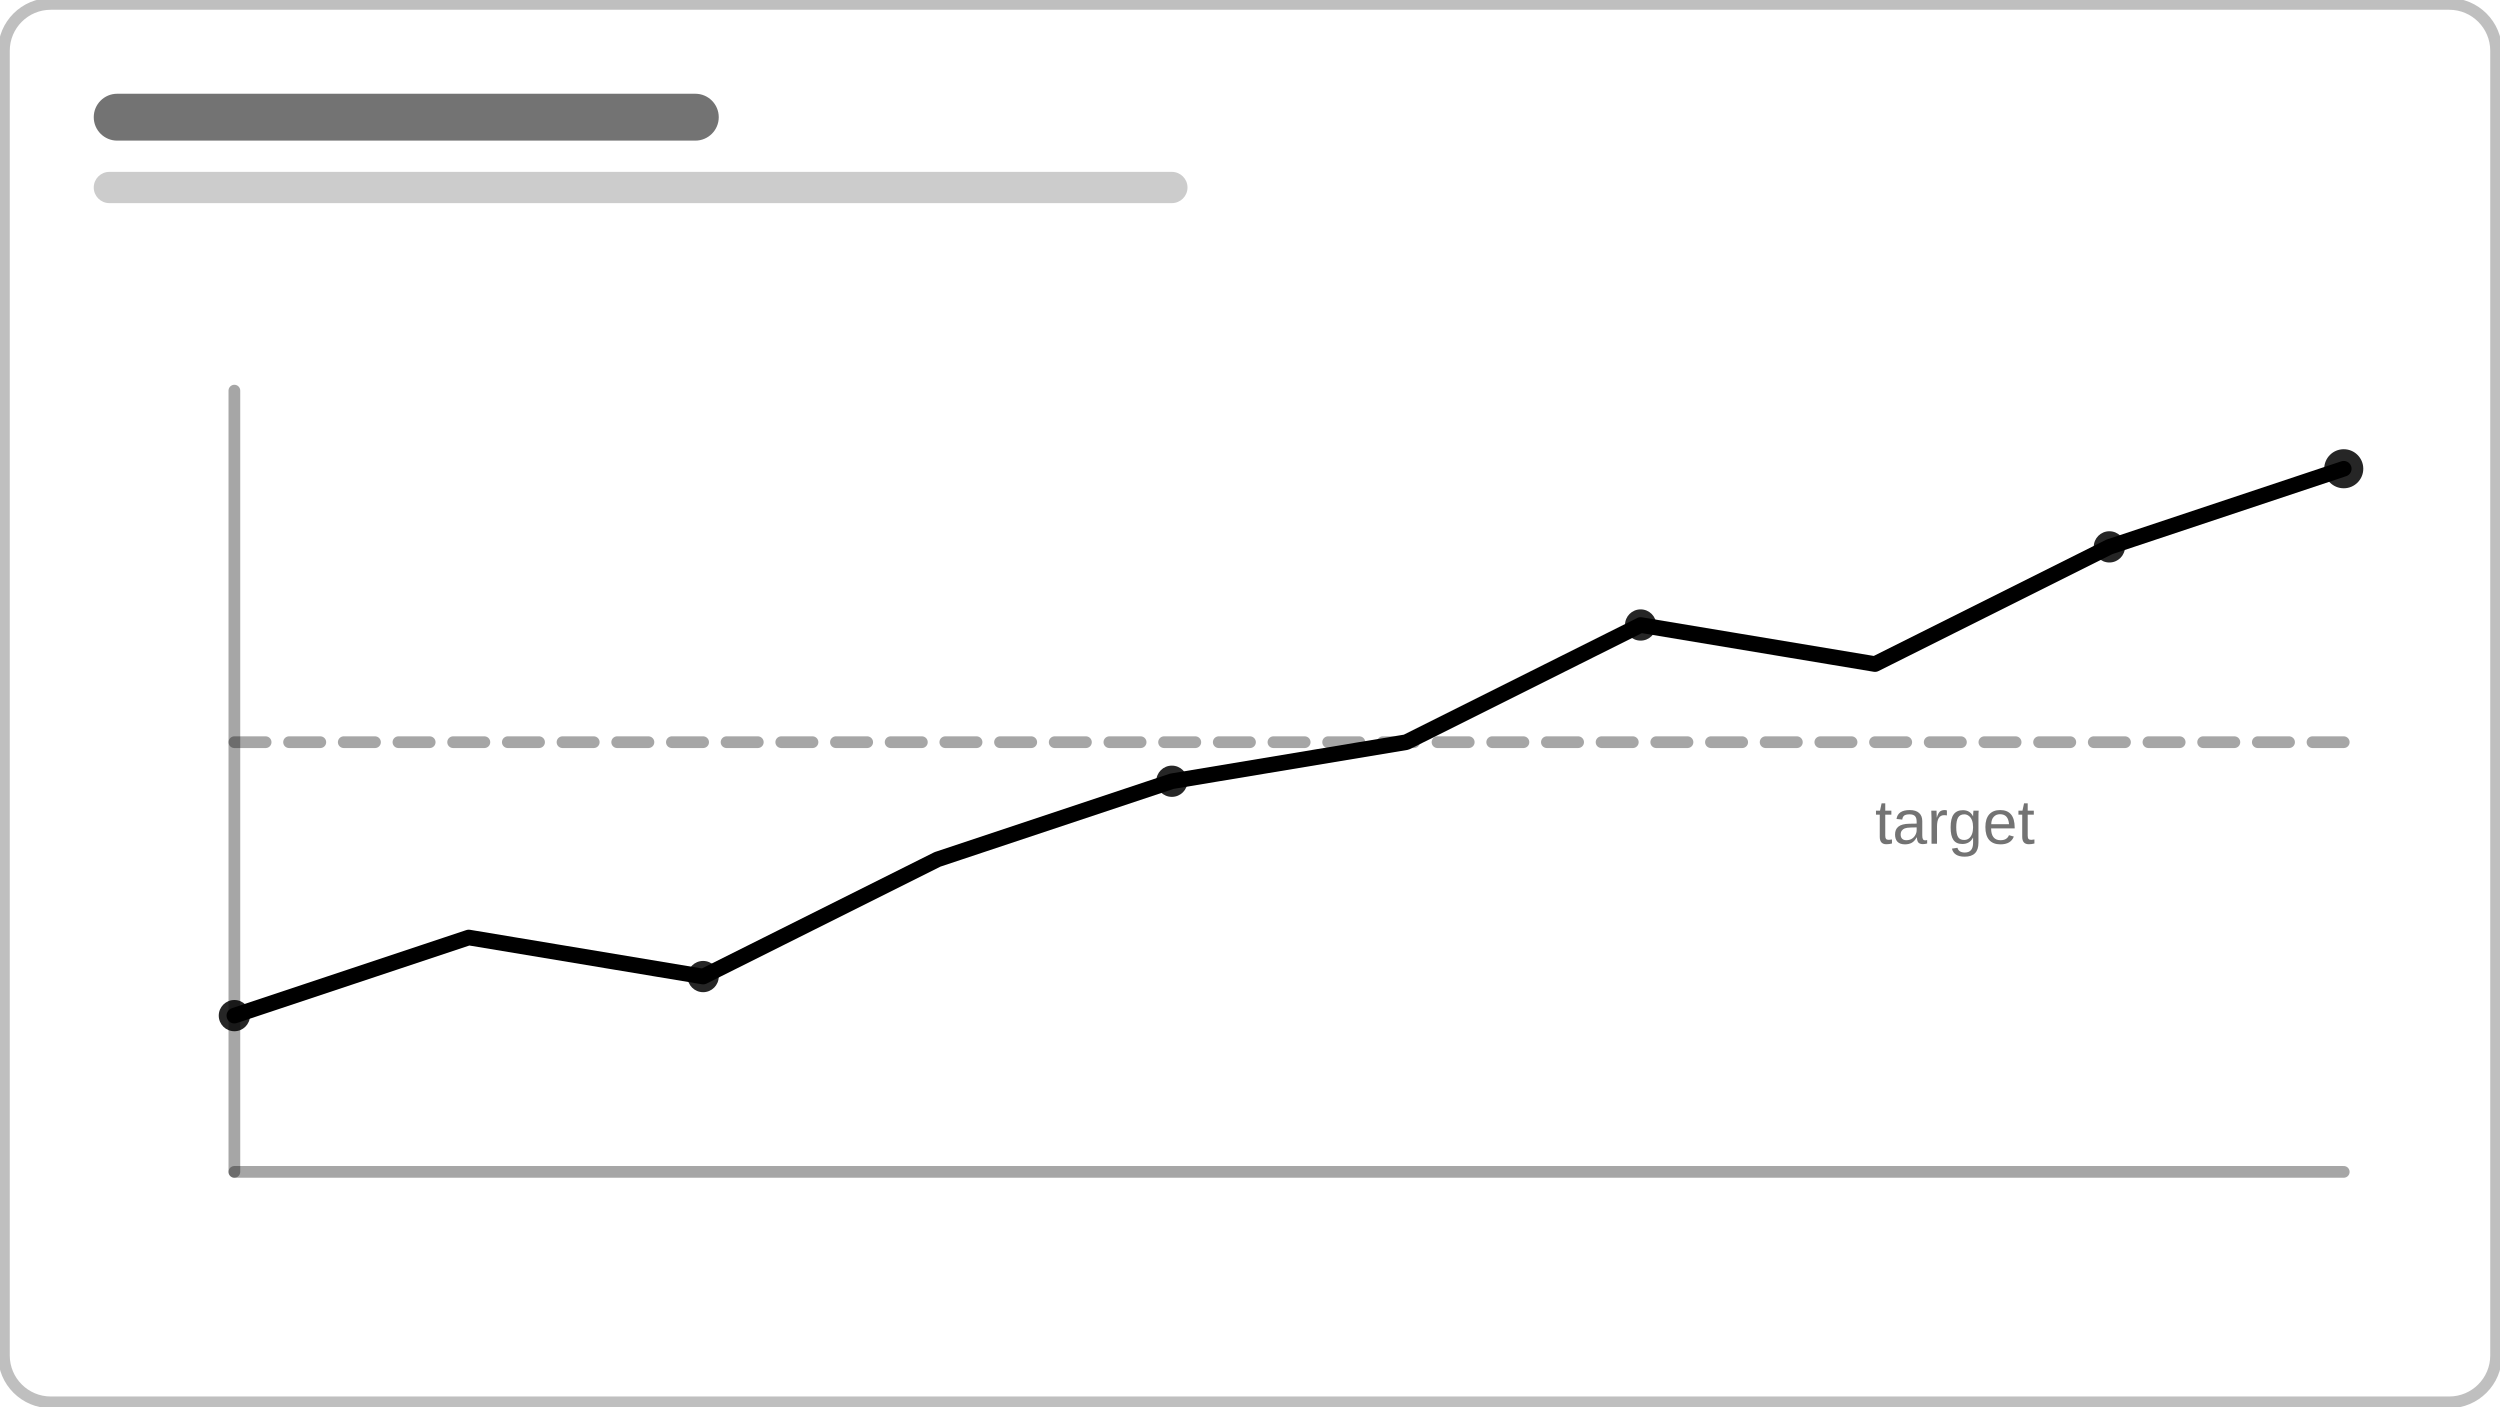
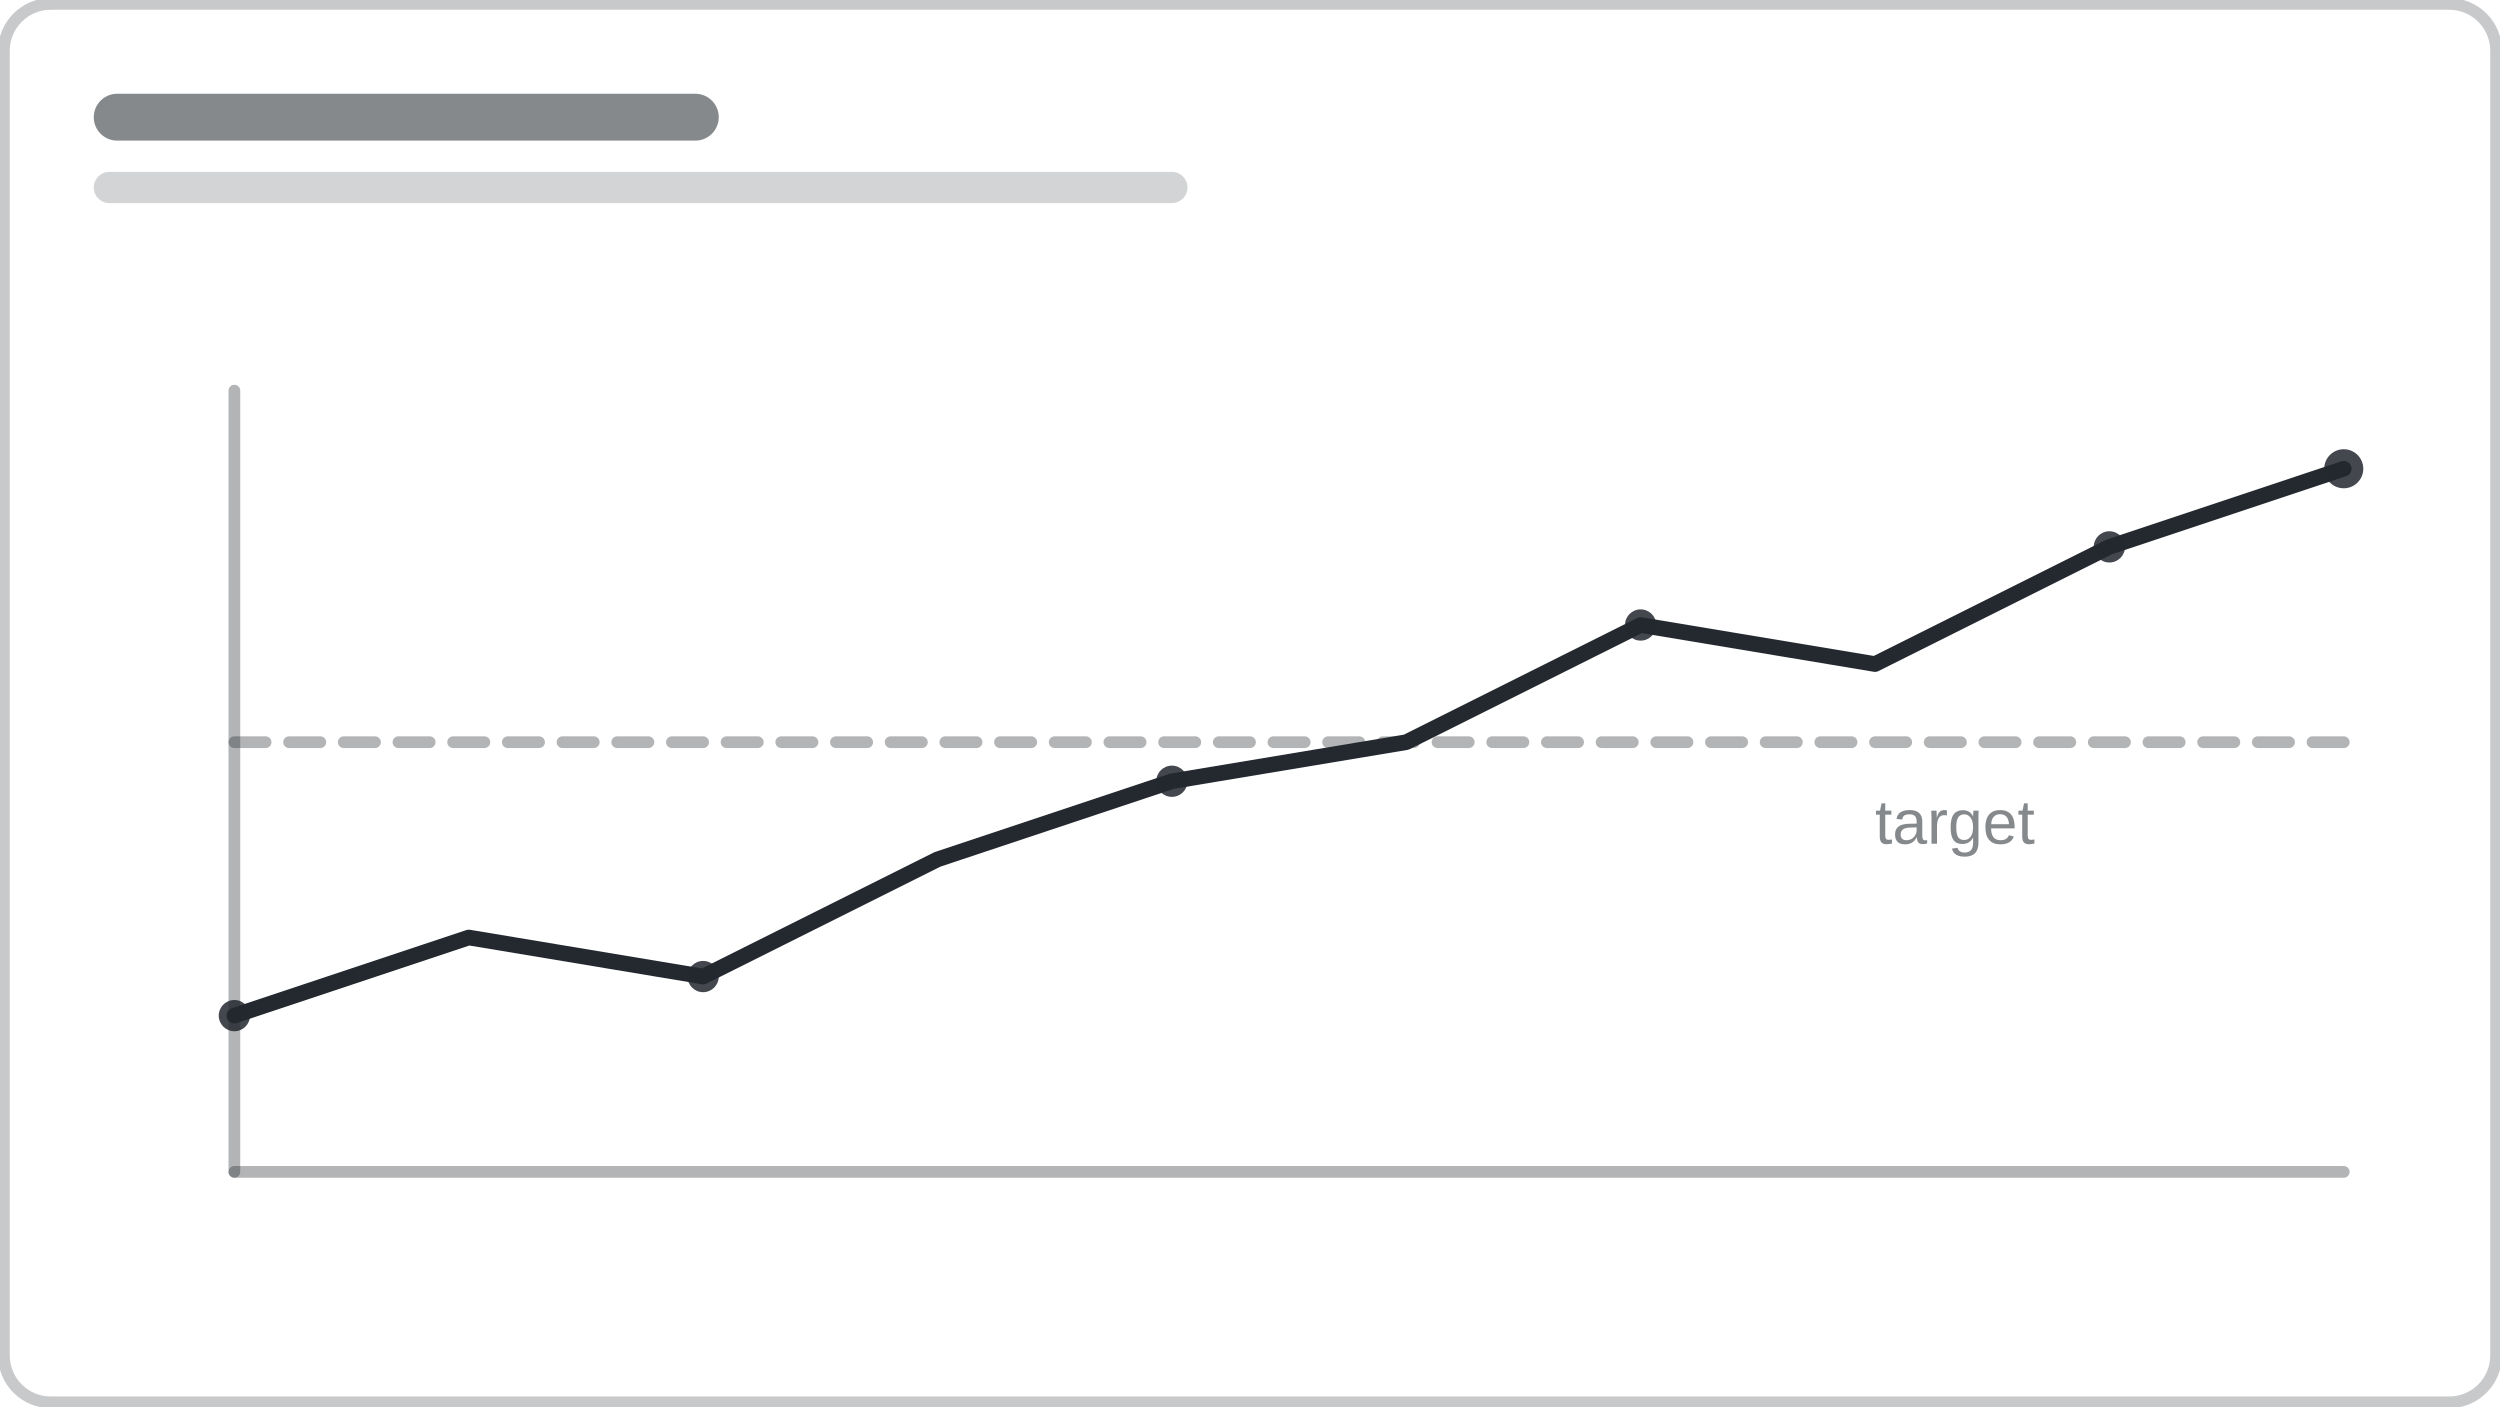
<svg xmlns="http://www.w3.org/2000/svg" viewBox="0 0 320 180" width="320" height="180" fill="none" stroke="currentColor" stroke-width="1.5" stroke-linecap="round" stroke-linejoin="round">
+   <style id="preview-theme">
+   svg { color: #24292f; background: #ffffff; }
+   @media (prefers-color-scheme: dark) {
+     svg { color: #e6edf3; background: #0d1117; }
+   }
+ </style>
  <rect x="0.5" y="0.5" width="319" height="179" rx="6" stroke-opacity="0.25" />
  <rect x="12" y="12" width="80" height="6" rx="3" fill="currentColor" stroke="none" fill-opacity="0.55" />
  <rect x="12" y="22" width="140" height="4" rx="2" fill="currentColor" stroke="none" fill-opacity="0.2" />
  <line x1="30" y1="150" x2="300" y2="150" stroke-opacity="0.35" />
  <line x1="30" y1="150" x2="30" y2="50" stroke-opacity="0.35" />
  <line x1="30" y1="95" x2="300" y2="95" stroke-dasharray="4 3" stroke-opacity="0.35" />
  <polyline points="30,130 60,120 90,125 120,110 150,100 180,95 210,80 240,85 270,70 300,60" stroke="currentColor" stroke-width="2" />
  <g fill="currentColor" stroke="none" fill-opacity="0.85">
    <circle cx="30" cy="130" r="2" />
    <circle cx="90" cy="125" r="2" />
    <circle cx="150" cy="100" r="2" />
    <circle cx="210" cy="80" r="2" />
    <circle cx="270" cy="70" r="2" />
    <circle cx="300" cy="60" r="2.5" />
  </g>
  <text x="240" y="108" font-family="system-ui,Segoe UI,Arial" font-size="8" fill="currentColor" fill-opacity="0.55" stroke="none">target</text>
</svg>
